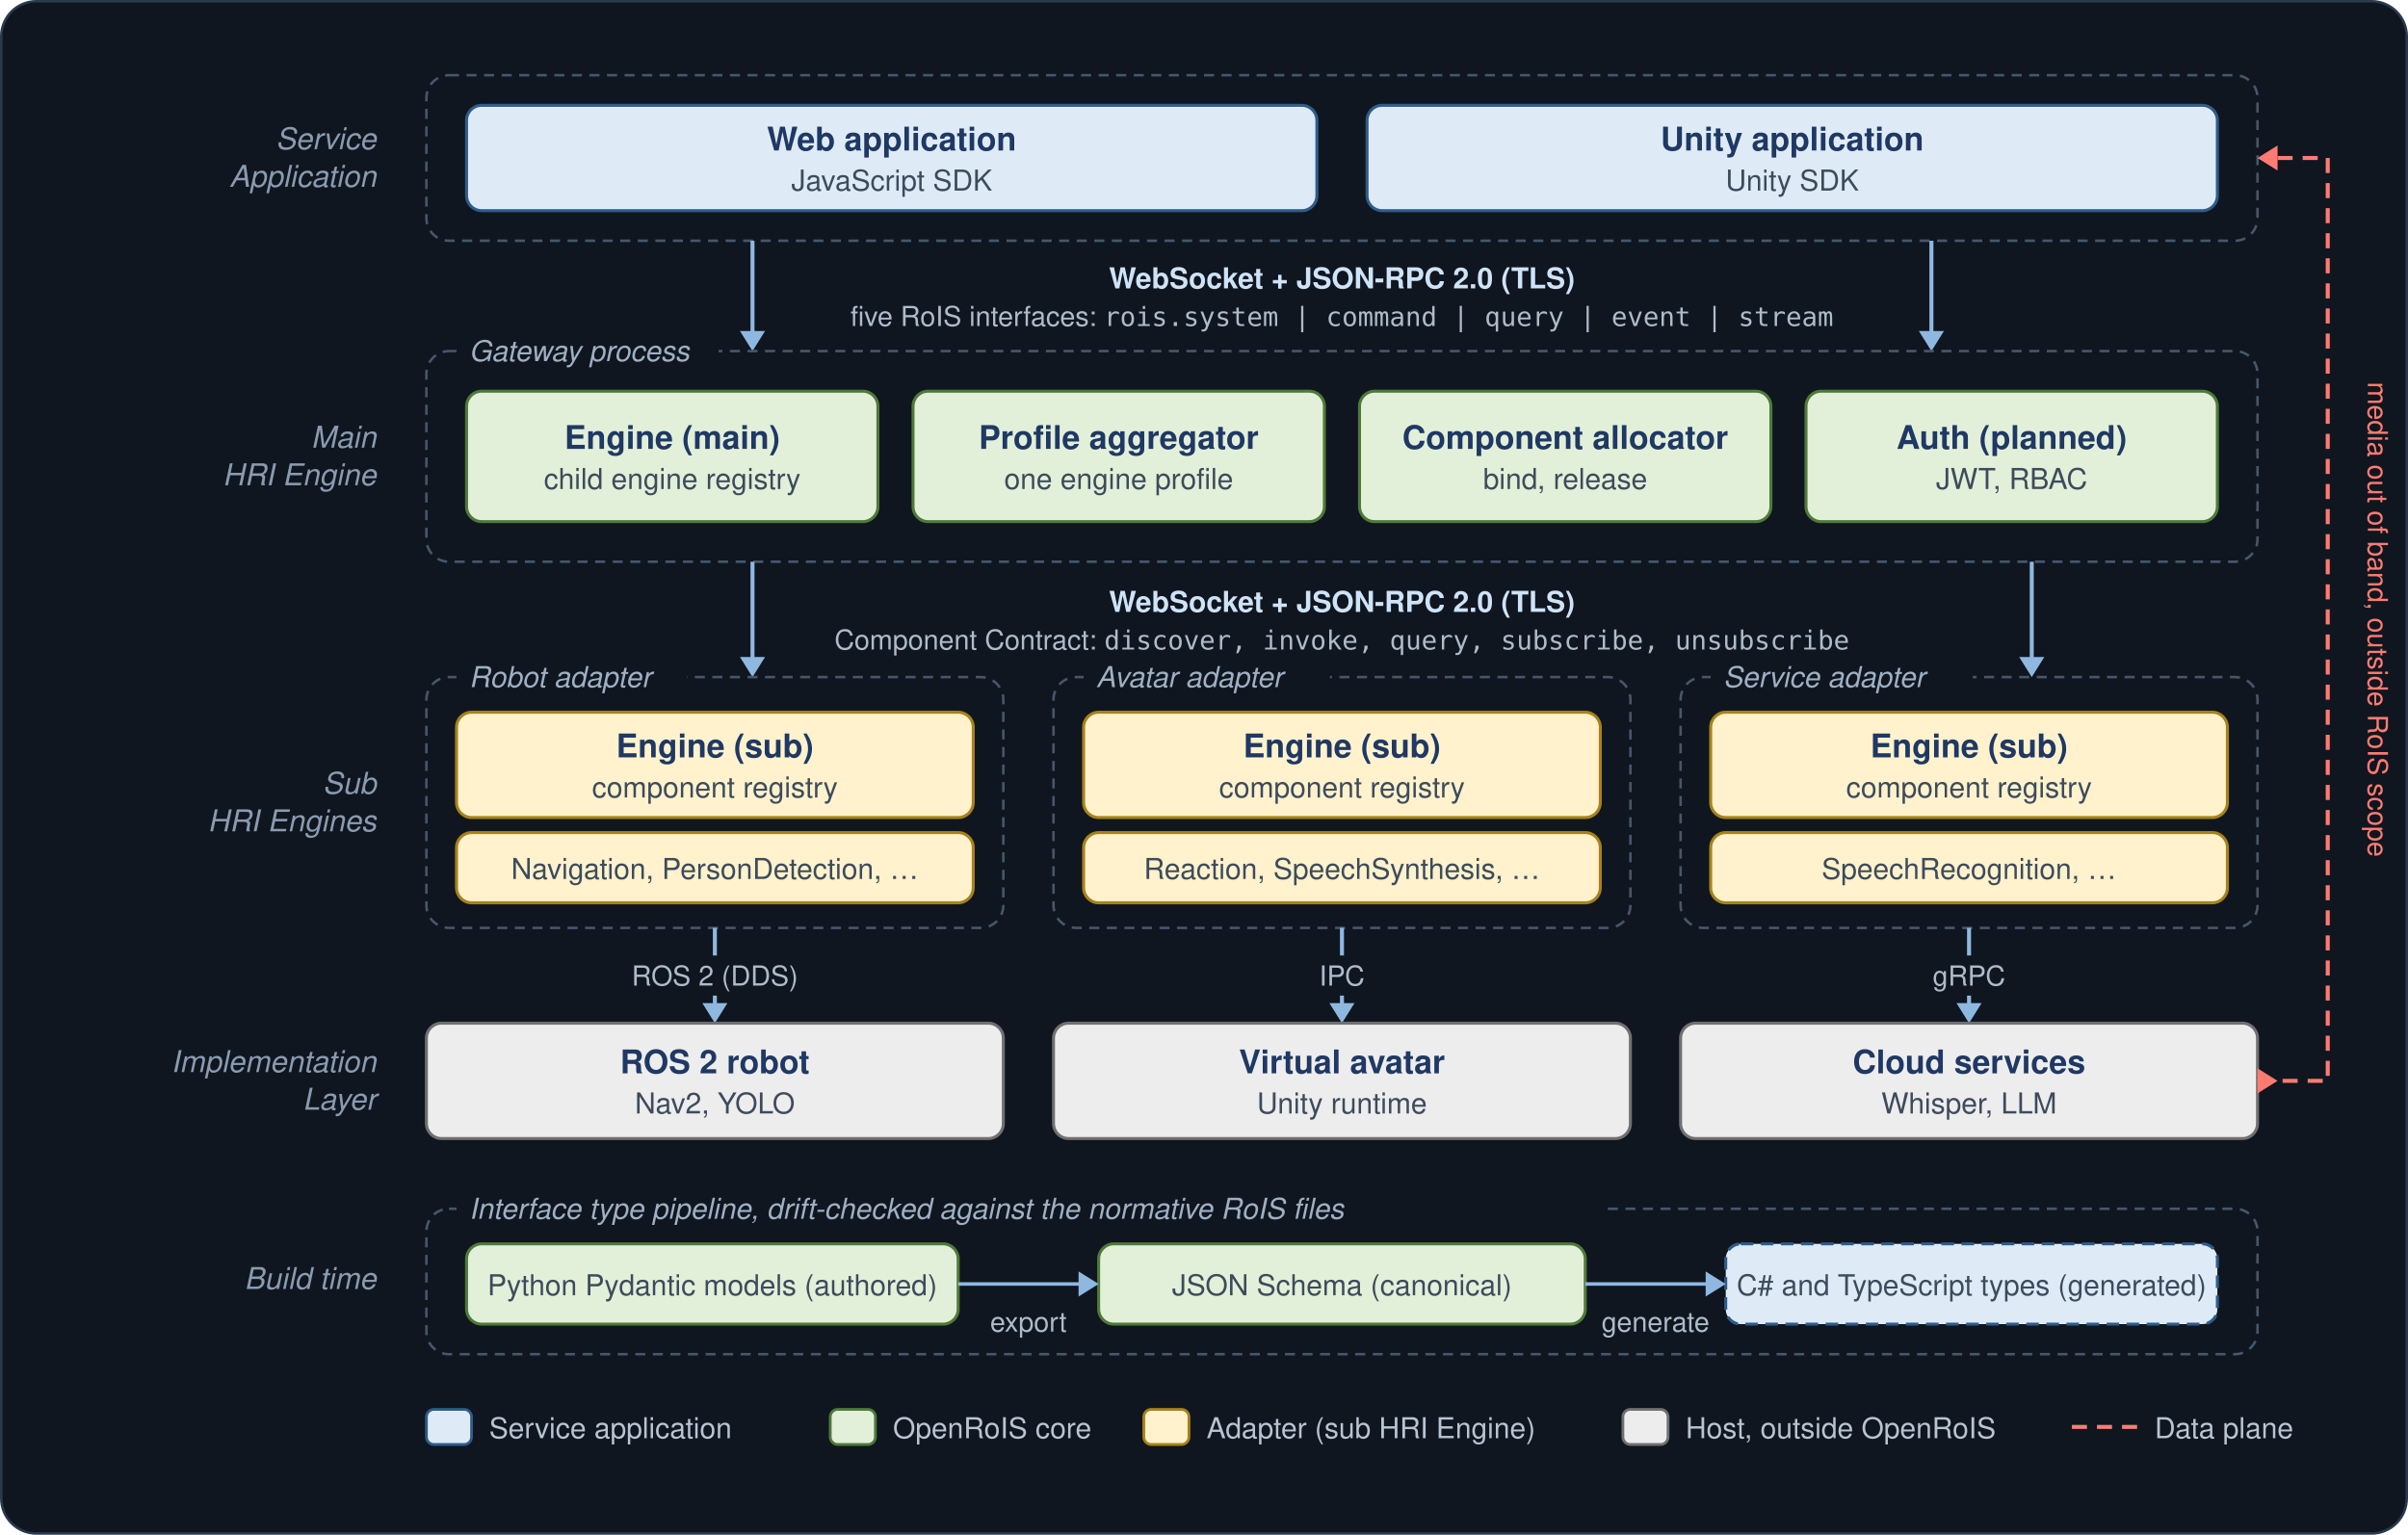
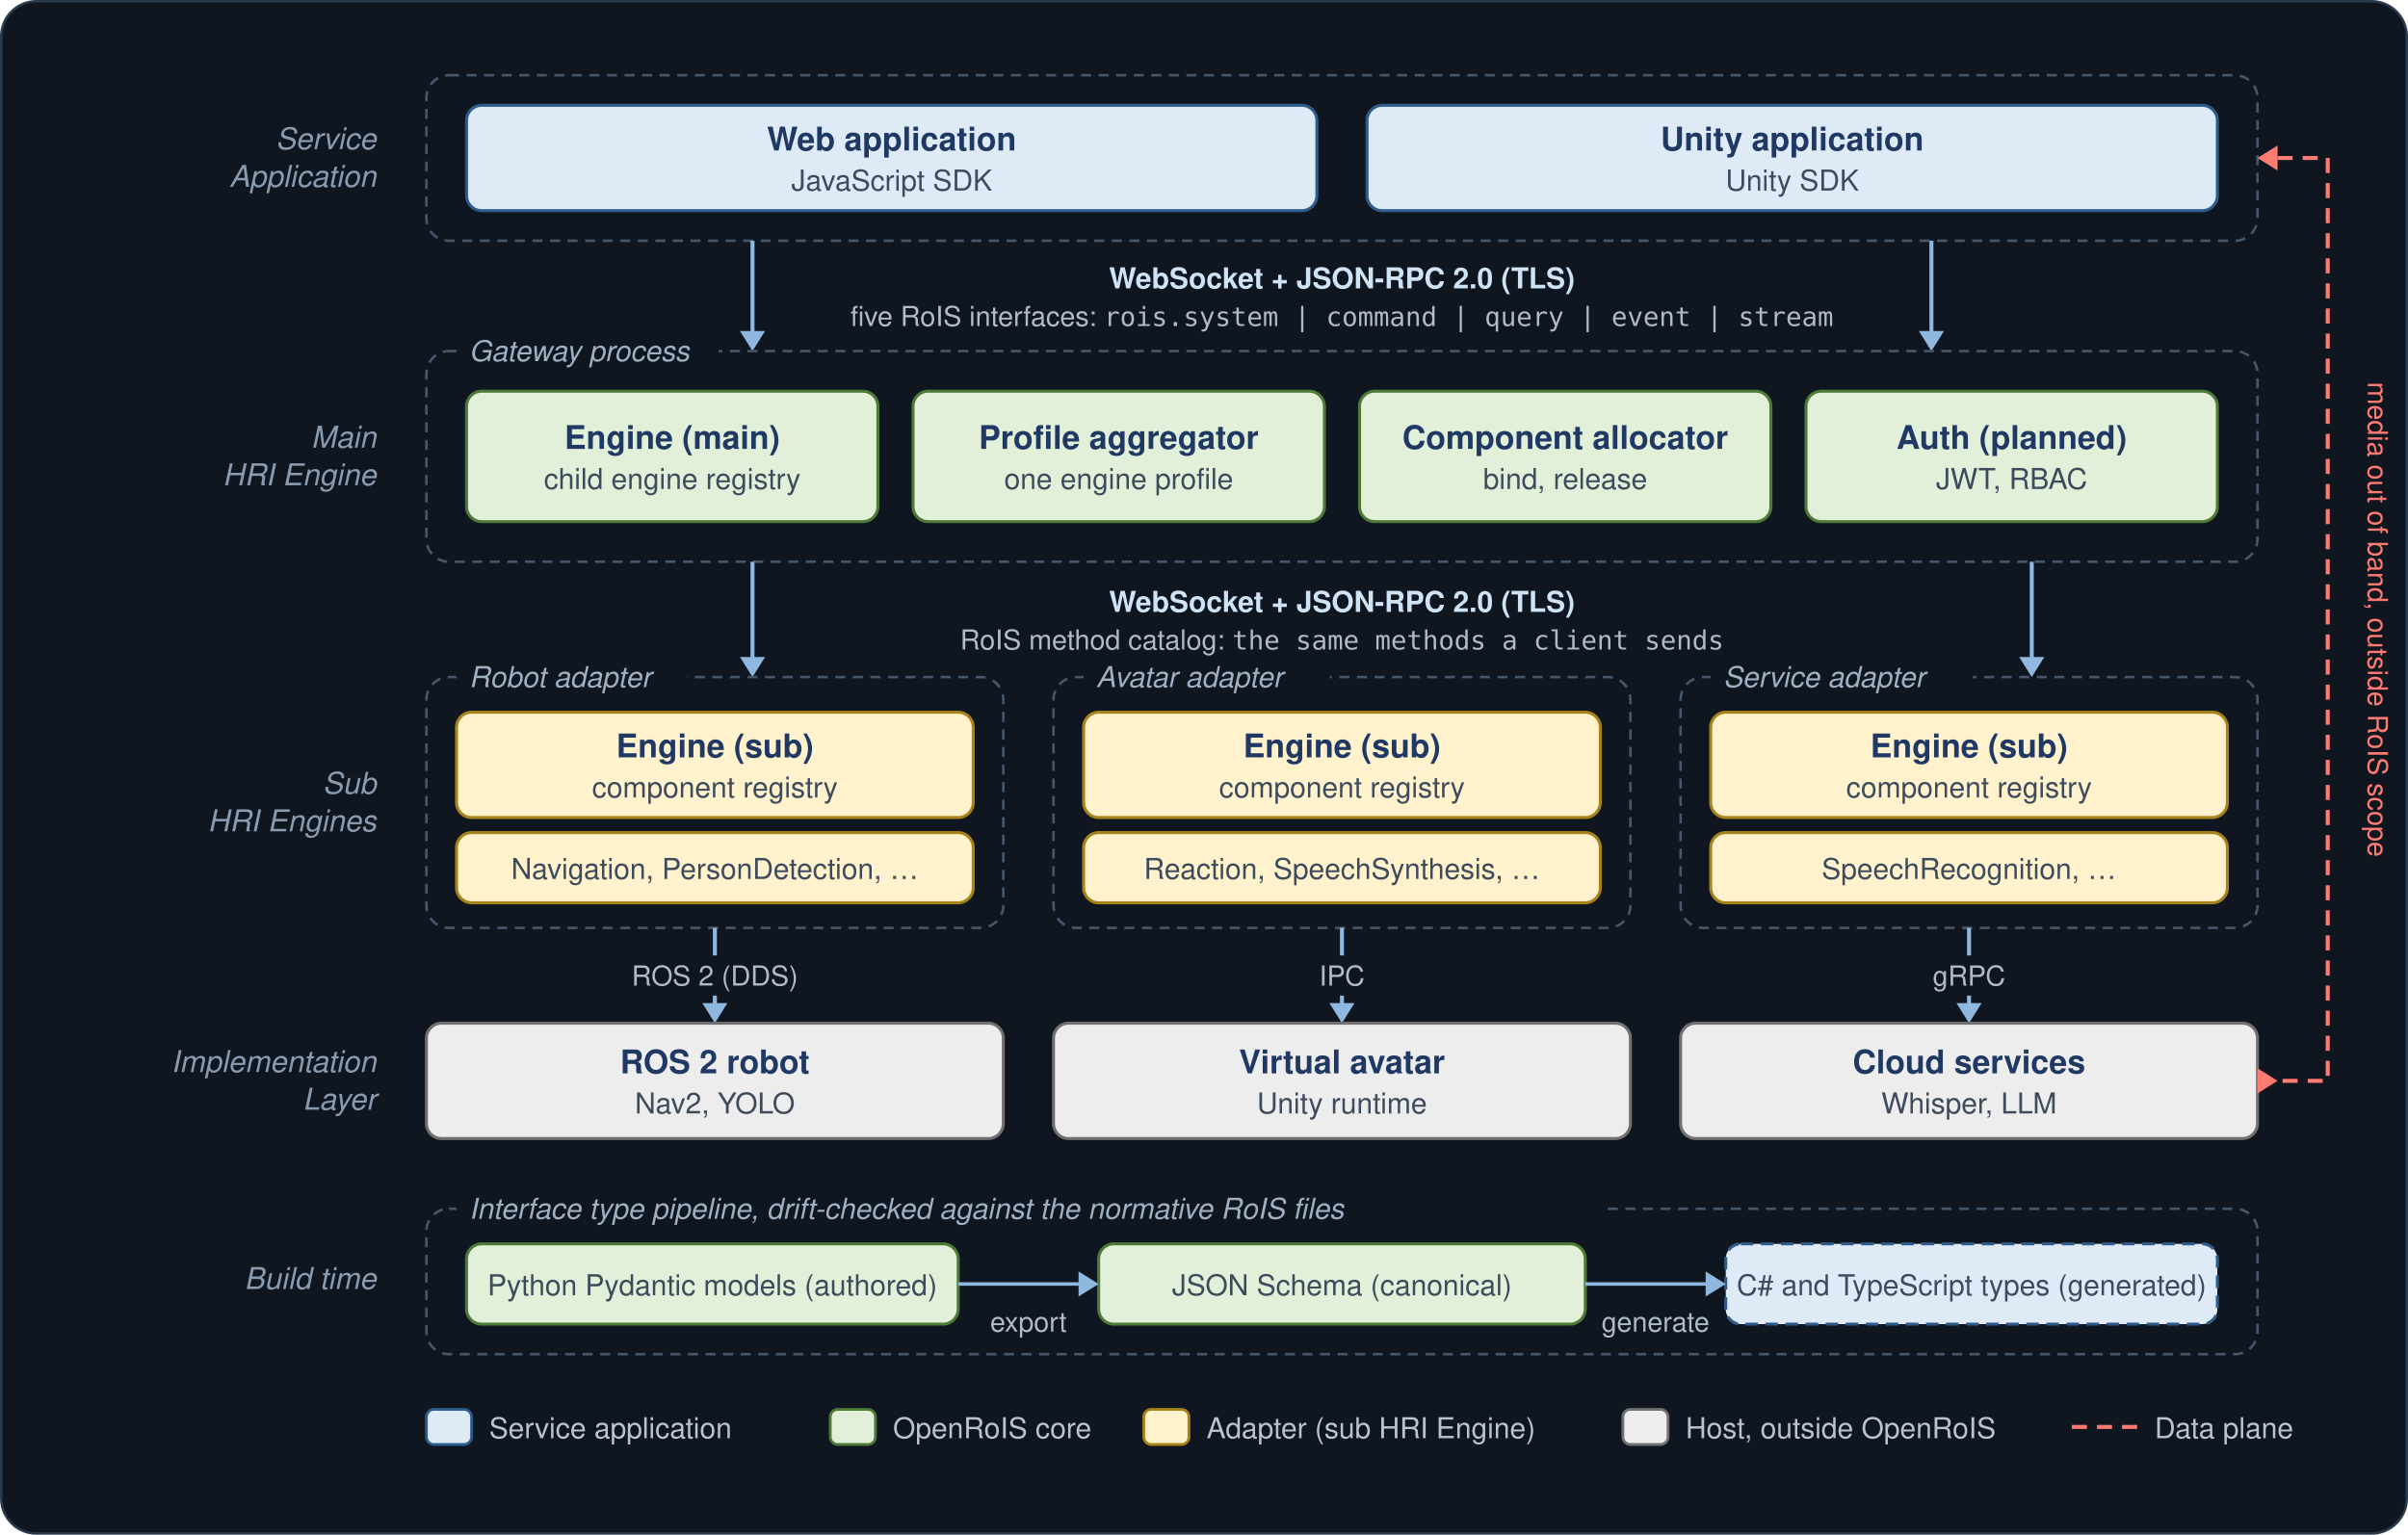
<svg xmlns="http://www.w3.org/2000/svg" viewBox="0 0 960 612" width="960" height="612" role="img" aria-labelledby="t d">
  <style>
  .bt { font: 600 13px -apple-system, "Segoe UI", Helvetica, Arial, sans-serif; fill: #1f3864; }
  .bs { font: 400 11.5px -apple-system, "Segoe UI", Helvetica, Arial, sans-serif; fill: #3d4b5c; }
  .bsm { font: 400 11px ui-monospace, SFMono-Regular, Menlo, Consolas, monospace; fill: #3d4b5c; }
  .hdr { font: italic 500 11.5px -apple-system, "Segoe UI", Helvetica, Arial, sans-serif; fill: #9fb0c3; }
  .role { font: italic 500 12px -apple-system, "Segoe UI", Helvetica, Arial, sans-serif; fill: #8a9bb0; }
  .wire1 { font: 600 11.5px -apple-system, "Segoe UI", Helvetica, Arial, sans-serif; fill: #cfe3f7; }
  .wire2 { font: 400 11px -apple-system, "Segoe UI", Helvetica, Arial, sans-serif; fill: #3d4b5c; }
  .code { font-family: ui-monospace, SFMono-Regular, Menlo, Consolas, monospace; font-size: 10.5px; }
  .legend { font: 400 11.5px -apple-system, "Segoe UI", Helvetica, Arial, sans-serif; fill: #b8c4d2; }
  .data { font: 500 11px -apple-system, "Segoe UI", Helvetica, Arial, sans-serif; fill: #ff7b72; }
</style>
  <rect x="0.5" y="0.5" width="959" height="611" rx="14" fill="#0f1620" stroke="#2a3a4d" />
  <text x="150" y="59.5" text-anchor="end" class="role">Service</text>
  <text x="150" y="74.5" text-anchor="end" class="role">Application</text>
  <rect x="170" y="30" width="730" height="66" rx="9" fill="none" stroke="#46576b" stroke-width="1" stroke-dasharray="4 3" />
  <rect x="186" y="42" width="339" height="42" rx="6" fill="#deebf7" stroke="#2e5c8a" stroke-width="1.2" />
  <text x="355.5" y="60.0" text-anchor="middle" class="bt" style="font-size:13px">Web application</text>
  <text x="355.5" y="76.0" text-anchor="middle" class="bs">JavaScript SDK</text>
  <rect x="545" y="42" width="339" height="42" rx="6" fill="#deebf7" stroke="#2e5c8a" stroke-width="1.2" />
  <text x="714.5" y="60.0" text-anchor="middle" class="bt" style="font-size:13px">Unity application</text>
  <text x="714.5" y="76.0" text-anchor="middle" class="bs">Unity SDK</text>
  <line x1="300" y1="96" x2="300" y2="133" stroke="#8fb8e0" stroke-width="1.6" />
  <path d="M295,132 L300,140 L305,132 Z" fill="#8fb8e0" />
  <line x1="770" y1="96" x2="770" y2="133" stroke="#8fb8e0" stroke-width="1.6" />
  <path d="M765,132 L770,140 L775,132 Z" fill="#8fb8e0" />
  <rect x="307.4" y="101" width="455.2" height="34" rx="5" fill="#0f1620" />
  <text x="535" y="115" text-anchor="middle" class="wire1">WebSocket + JSON-RPC 2.0 (TLS)</text>
  <text x="535" y="130" text-anchor="middle" class="wire2" style="fill:#aebbca">five RoIS interfaces: <tspan class="code">rois.system | command | query | event | stream</tspan>
  </text>
  <text x="150" y="178.5" text-anchor="end" class="role">Main</text>
  <text x="150" y="193.5" text-anchor="end" class="role">HRI Engine</text>
  <rect x="170" y="140" width="730" height="84" rx="9" fill="none" stroke="#46576b" stroke-width="1" stroke-dasharray="4 3" />
  <rect x="182" y="132" width="104.5" height="16" fill="#0f1620" />
  <text x="187" y="144" class="hdr">Gateway process</text>
  <rect x="186" y="156" width="164" height="52" rx="6" fill="#e2f0d9" stroke="#4e7a38" stroke-width="1.2" />
  <text x="268.0" y="179.0" text-anchor="middle" class="bt" style="font-size:13px">Engine (main)</text>
  <text x="268.0" y="195.0" text-anchor="middle" class="bs">child engine registry</text>
  <rect x="364" y="156" width="164" height="52" rx="6" fill="#e2f0d9" stroke="#4e7a38" stroke-width="1.2" />
  <text x="446.0" y="179.0" text-anchor="middle" class="bt" style="font-size:13px">Profile aggregator</text>
  <text x="446.0" y="195.0" text-anchor="middle" class="bs">one engine profile</text>
  <rect x="542" y="156" width="164" height="52" rx="6" fill="#e2f0d9" stroke="#4e7a38" stroke-width="1.2" />
  <text x="624.0" y="179.0" text-anchor="middle" class="bt" style="font-size:13px">Component allocator</text>
  <text x="624.0" y="195.0" text-anchor="middle" class="bs">bind, release</text>
  <rect x="720" y="156" width="164" height="52" rx="6" fill="#e2f0d9" stroke="#4e7a38" stroke-width="1.2" />
  <text x="802.0" y="179.0" text-anchor="middle" class="bt" style="font-size:13px">Auth (planned)</text>
  <text x="802.0" y="195.0" text-anchor="middle" class="bs">JWT, RBAC</text>
  <line x1="300" y1="224" x2="300" y2="263" stroke="#8fb8e0" stroke-width="1.6" />
  <path d="M295,262 L300,270 L305,262 Z" fill="#8fb8e0" />
  <line x1="810" y1="224" x2="810" y2="263" stroke="#8fb8e0" stroke-width="1.6" />
  <path d="M805,262 L810,270 L815,262 Z" fill="#8fb8e0" />
  <rect x="310.6" y="230" width="448.8" height="34" rx="5" fill="#0f1620" />
  <text x="535" y="244" text-anchor="middle" class="wire1">WebSocket + JSON-RPC 2.0 (TLS)</text>
-   <text x="535" y="259" text-anchor="middle" class="wire2" style="fill:#aebbca">Component Contract: <tspan class="code">discover, invoke, query, subscribe, unsubscribe</tspan>
+   <text x="535" y="259" text-anchor="middle" class="wire2" style="fill:#aebbca">RoIS method catalog: <tspan class="code">the same methods a client sends</tspan>
  </text>
  <text x="150" y="316.5" text-anchor="end" class="role">Sub</text>
  <text x="150" y="331.5" text-anchor="end" class="role">HRI Engines</text>
  <rect x="170" y="270" width="230" height="100" rx="9" fill="none" stroke="#46576b" stroke-width="1" stroke-dasharray="4 3" />
  <rect x="182" y="262" width="91.9" height="16" fill="#0f1620" />
  <text x="187" y="274" class="hdr">Robot adapter</text>
  <rect x="182" y="284" width="206" height="42" rx="6" fill="#fff2cc" stroke="#a6821a" stroke-width="1.2" />
  <text x="285.0" y="302.0" text-anchor="middle" class="bt" style="font-size:13px">Engine (sub)</text>
  <text x="285.0" y="318.0" text-anchor="middle" class="bs">component registry</text>
  <rect x="182" y="332" width="206" height="28" rx="6" fill="#fff2cc" stroke="#a6821a" stroke-width="1.2" />
  <text x="285.0" y="350.5" text-anchor="middle" class="bs">Navigation, PersonDetection, …</text>
  <rect x="420" y="270" width="230" height="100" rx="9" fill="none" stroke="#46576b" stroke-width="1" stroke-dasharray="4 3" />
  <rect x="432" y="262" width="98.2" height="16" fill="#0f1620" />
  <text x="437" y="274" class="hdr">Avatar adapter</text>
  <rect x="432" y="284" width="206" height="42" rx="6" fill="#fff2cc" stroke="#a6821a" stroke-width="1.2" />
  <text x="535.0" y="302.0" text-anchor="middle" class="bt" style="font-size:13px">Engine (sub)</text>
  <text x="535.0" y="318.0" text-anchor="middle" class="bs">component registry</text>
  <rect x="432" y="332" width="206" height="28" rx="6" fill="#fff2cc" stroke="#a6821a" stroke-width="1.2" />
  <text x="535.0" y="350.5" text-anchor="middle" class="bs">Reaction, SpeechSynthesis, …</text>
  <rect x="670" y="270" width="230" height="100" rx="9" fill="none" stroke="#46576b" stroke-width="1" stroke-dasharray="4 3" />
  <rect x="682" y="262" width="104.5" height="16" fill="#0f1620" />
  <text x="687" y="274" class="hdr">Service adapter</text>
  <rect x="682" y="284" width="206" height="42" rx="6" fill="#fff2cc" stroke="#a6821a" stroke-width="1.2" />
  <text x="785.0" y="302.0" text-anchor="middle" class="bt" style="font-size:13px">Engine (sub)</text>
  <text x="785.0" y="318.0" text-anchor="middle" class="bs">component registry</text>
  <rect x="682" y="332" width="206" height="28" rx="6" fill="#fff2cc" stroke="#a6821a" stroke-width="1.2" />
  <text x="785.0" y="350.5" text-anchor="middle" class="bs">SpeechRecognition, …</text>
  <line x1="285.0" y1="370" x2="285.0" y2="401" stroke="#8fb8e0" stroke-width="1.6" />
  <path d="M280.0,400 L285.0,408 L290.0,400 Z" fill="#8fb8e0" />
  <rect x="242.8" y="381" width="84.4" height="16" rx="3" fill="#0f1620" />
  <text x="285.0" y="393" text-anchor="middle" class="wire2" style="fill:#aebbca">ROS 2 (DDS)</text>
  <line x1="535.0" y1="370" x2="535.0" y2="401" stroke="#8fb8e0" stroke-width="1.6" />
  <path d="M530.0,400 L535.0,408 L540.0,400 Z" fill="#8fb8e0" />
  <rect x="518.4" y="381" width="33.2" height="16" rx="3" fill="#0f1620" />
  <text x="535.0" y="393" text-anchor="middle" class="wire2" style="fill:#aebbca">IPC</text>
  <line x1="785.0" y1="370" x2="785.0" y2="401" stroke="#8fb8e0" stroke-width="1.6" />
  <path d="M780.0,400 L785.0,408 L790.0,400 Z" fill="#8fb8e0" />
  <rect x="765.2" y="381" width="39.6" height="16" rx="3" fill="#0f1620" />
  <text x="785.0" y="393" text-anchor="middle" class="wire2" style="fill:#aebbca">gRPC</text>
  <text x="150" y="427.5" text-anchor="end" class="role">Implementation</text>
  <text x="150" y="442.5" text-anchor="end" class="role">Layer</text>
  <rect x="170" y="408" width="230" height="46" rx="6" fill="#ededed" stroke="#707070" stroke-width="1.2" />
  <text x="285.0" y="428.0" text-anchor="middle" class="bt" style="font-size:13px">ROS 2 robot</text>
  <text x="285.0" y="444.0" text-anchor="middle" class="bs">Nav2, YOLO</text>
  <rect x="420" y="408" width="230" height="46" rx="6" fill="#ededed" stroke="#707070" stroke-width="1.2" />
  <text x="535.0" y="428.0" text-anchor="middle" class="bt" style="font-size:13px">Virtual avatar</text>
  <text x="535.0" y="444.0" text-anchor="middle" class="bs">Unity runtime</text>
  <rect x="670" y="408" width="230" height="46" rx="6" fill="#ededed" stroke="#707070" stroke-width="1.2" />
  <text x="785.0" y="428.0" text-anchor="middle" class="bt" style="font-size:13px">Cloud services</text>
  <text x="785.0" y="444.0" text-anchor="middle" class="bs">Whisper, LLM</text>
  <path d="M900,431 H928 V63 H907" fill="none" stroke="#ff7b72" stroke-width="1.6" stroke-dasharray="6 4" />
  <path d="M908,58 L900,63 L908,68 Z" fill="#ff7b72" />
  <path d="M907,426 L915,431 L907,436 Z" fill="#ff7b72" transform="translate(-7,0)" />
  <text class="data" transform="translate(944,247) rotate(90)" text-anchor="middle">media out of band, outside RoIS scope</text>
  <text x="150" y="514.0" text-anchor="end" class="role">Build time</text>
  <rect x="170" y="482" width="730" height="58" rx="9" fill="none" stroke="#46576b" stroke-width="1" stroke-dasharray="4 3" />
  <rect x="182" y="474" width="457.3" height="16" fill="#0f1620" />
  <text x="187" y="486" class="hdr">Interface type pipeline, drift-checked against the normative RoIS files</text>
  <rect x="186" y="496" width="196" height="32" rx="6" fill="#e2f0d9" stroke="#4e7a38" stroke-width="1.2" />
  <text x="284.0" y="516.5" text-anchor="middle" class="bs">Python Pydantic models (authored)</text>
  <rect x="438" y="496" width="194" height="32" rx="6" fill="#e2f0d9" stroke="#4e7a38" stroke-width="1.2" />
  <text x="535.0" y="516.5" text-anchor="middle" class="bs">JSON Schema (canonical)</text>
  <rect x="688" y="496" width="196" height="32" rx="6" fill="#deebf7" stroke="#2e5c8a" stroke-width="1.2" stroke-dasharray="5 3" />
  <text x="786.0" y="516.5" text-anchor="middle" class="bs">C# and TypeScript types (generated)</text>
  <line x1="382" y1="512" x2="431" y2="512" stroke="#8fb8e0" stroke-width="1.4" />
  <path d="M430,507 L438,512 L430,517 Z" fill="#8fb8e0" />
  <line x1="632" y1="512" x2="681" y2="512" stroke="#8fb8e0" stroke-width="1.4" />
  <path d="M680,507 L688,512 L680,517 Z" fill="#8fb8e0" />
  <text x="410" y="531" text-anchor="middle" class="wire2" style="fill:#aebbca">export</text>
  <text x="660" y="531" text-anchor="middle" class="wire2" style="fill:#aebbca">generate</text>
  <rect x="170" y="562" width="18" height="14" rx="3" fill="#deebf7" stroke="#2e5c8a" stroke-width="1.1" />
  <text x="195" y="573.5" class="legend">Service application</text>
  <rect x="331.0" y="562" width="18" height="14" rx="3" fill="#e2f0d9" stroke="#4e7a38" stroke-width="1.1" />
  <text x="356.0" y="573.5" class="legend">OpenRoIS core</text>
  <rect x="456.0" y="562" width="18" height="14" rx="3" fill="#fff2cc" stroke="#a6821a" stroke-width="1.1" />
  <text x="481.0" y="573.5" class="legend">Adapter (sub HRI Engine)</text>
  <rect x="647.0" y="562" width="18" height="14" rx="3" fill="#ededed" stroke="#707070" stroke-width="1.1" />
  <text x="672.0" y="573.5" class="legend">Host, outside OpenRoIS</text>
  <line x1="826.0" y1="569" x2="852.0" y2="569" stroke="#ff7b72" stroke-width="1.6" stroke-dasharray="6 4" />
  <text x="859.0" y="573.5" class="legend">Data plane</text>
</svg>
